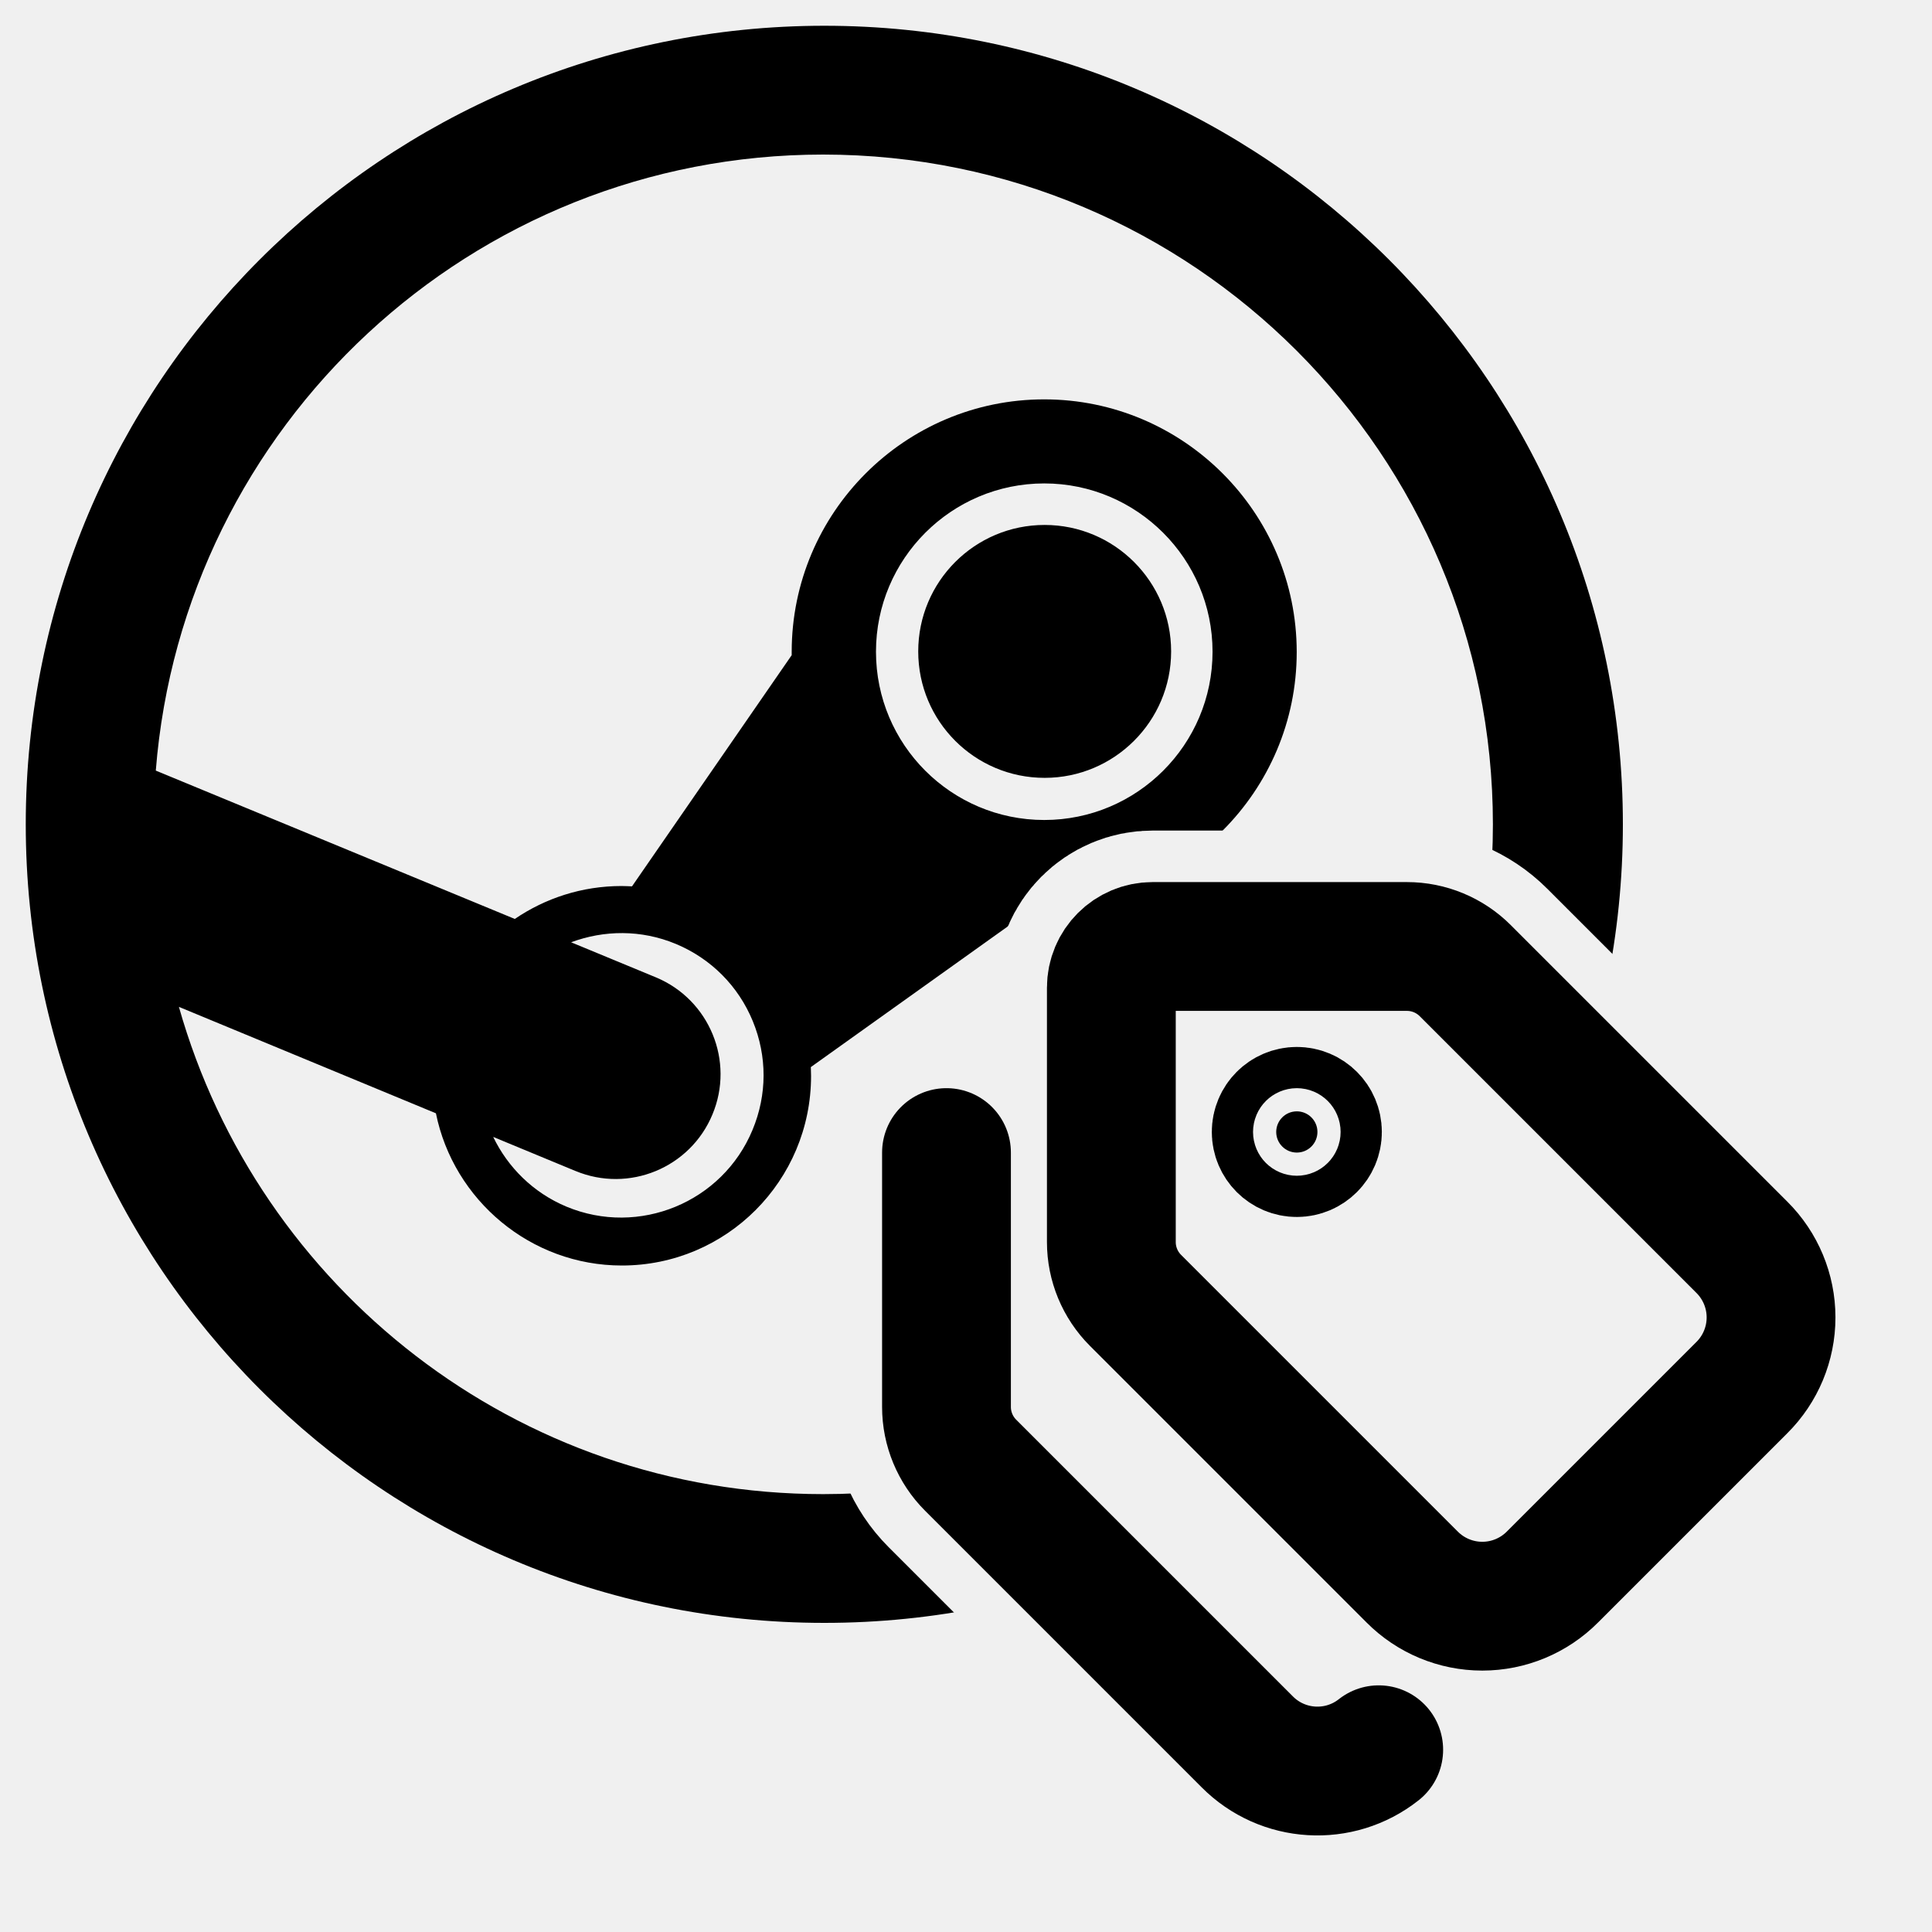
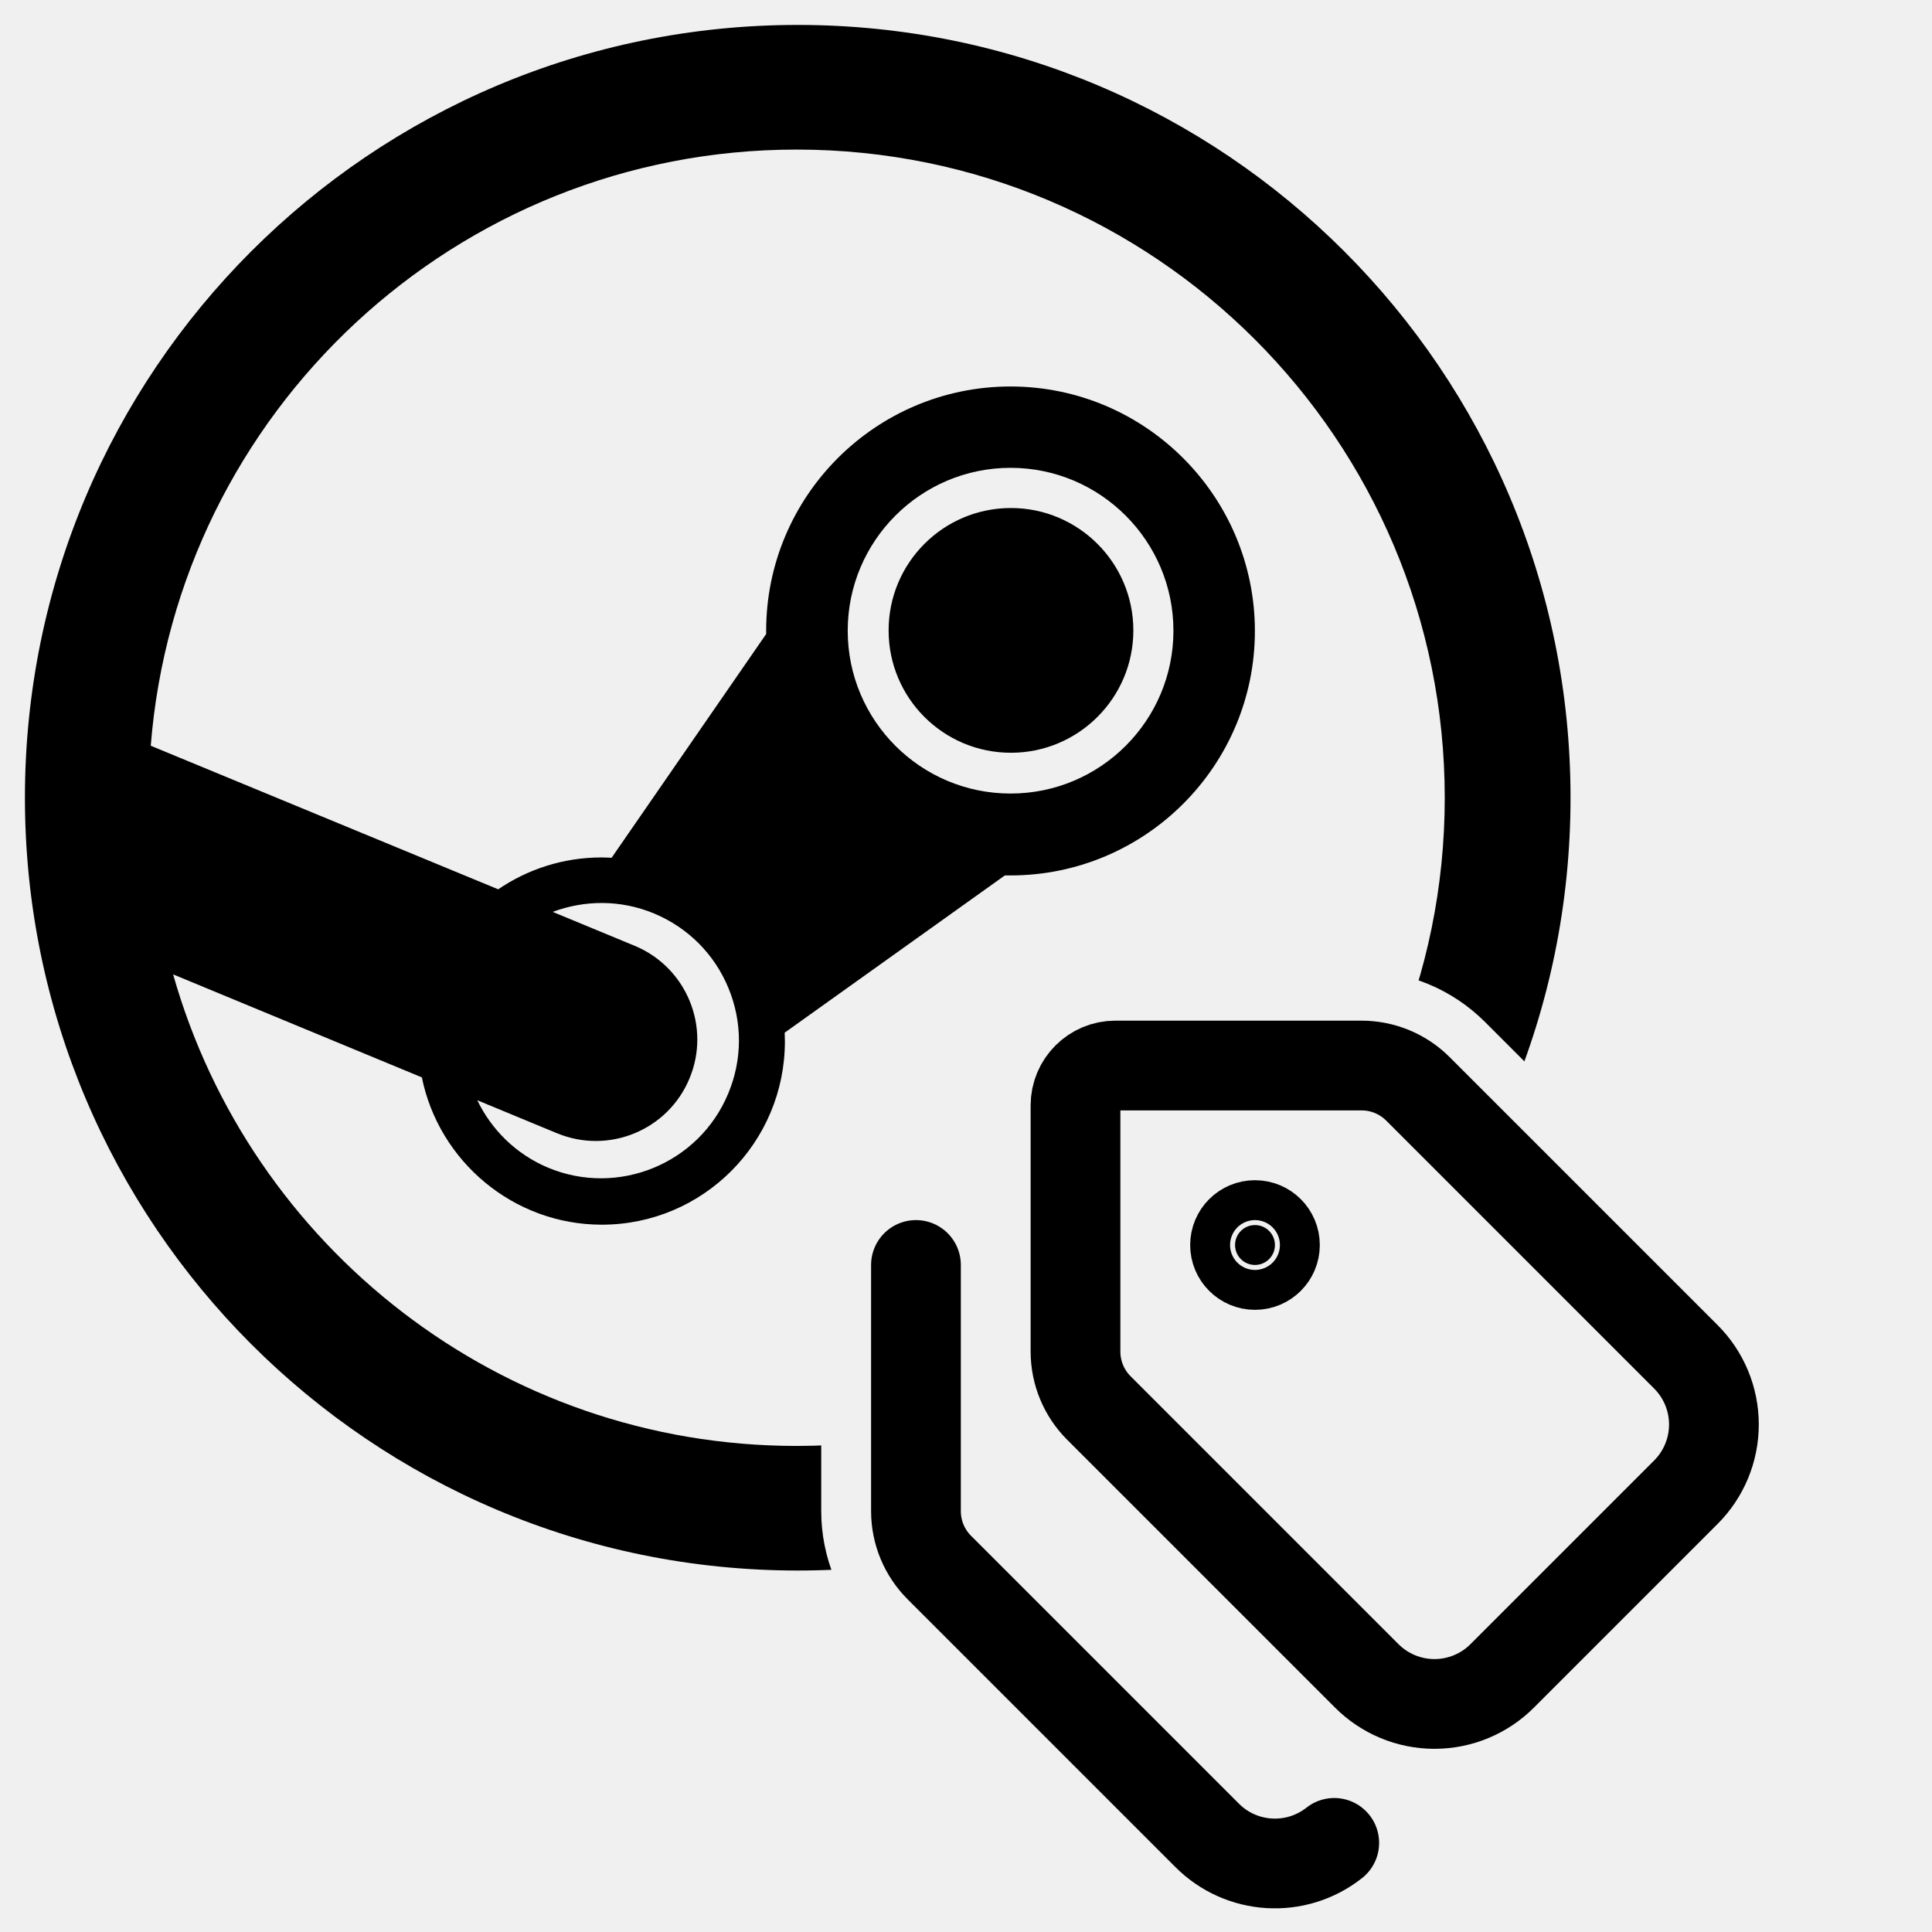
- <svg xmlns="http://www.w3.org/2000/svg" width="300" height="300" viewBox="0 0 300 300">
-   <mask id="sar-mark-cut" maskUnits="userSpaceOnUse" x="0" y="0" width="300" height="300">
-     <rect width="300" height="300" fill="#fff" />
+ <svg xmlns="http://www.w3.org/2000/svg" width="310" height="310" viewBox="0 0 310 310">
+   <mask id="sar-mark-cut" maskUnits="userSpaceOnUse" x="0" y="0" width="310" height="310">
+     <rect width="310" height="310" fill="#fff" />
    <path transform="translate(24 24) scale(8.667)" fill="#000" d="M11.979 0C5.678 0 .511 4.86.022 11.037l6.432 2.658c.545-.371 1.203-.59 1.912-.59.063 0 .125.004.188.006l2.861-4.142V8.91c0-2.495 2.028-4.524 4.524-4.524 2.494 0 4.524 2.031 4.524 4.527s-2.03 4.525-4.524 4.525h-.105l-4.076 2.911c0 .052.004.105.004.159 0 1.875-1.515 3.396-3.39 3.396-1.635 0-3.016-1.173-3.331-2.727L.436 15.27C1.862 20.307 6.486 24 11.979 24c6.627 0 11.999-5.373 11.999-12S18.605 0 11.979 0zM7.54 18.21l-1.473-.61c.262.543.714.999 1.314 1.25 1.297.539 2.793-.076 3.332-1.375.263-.63.264-1.319.005-1.949s-.75-1.121-1.377-1.383c-.624-.26-1.29-.249-1.878-.03l1.523.63c.956.4 1.409 1.5 1.009 2.455-.397.957-1.497 1.41-2.454 1.012H7.54zm11.415-9.303c0-1.662-1.353-3.015-3.015-3.015-1.665 0-3.015 1.353-3.015 3.015 0 1.665 1.35 3.015 3.015 3.015 1.663 0 3.015-1.35 3.015-3.015zm-5.273-.005c0-1.252 1.013-2.266 2.265-2.266 1.249 0 2.266 1.014 2.266 2.266 0 1.251-1.017 2.265-2.266 2.265-1.253 0-2.265-1.014-2.265-2.265z" />
-     <g transform="translate(134.17 134.17) scale(6.4)">
-       <path d="M13.172 2a2 2 0 0 1 1.414.586l6.71 6.71a2.4 2.4 0 0 1 0 3.408l-4.592 4.592a2.4 2.4 0 0 1-3.408 0l-6.71-6.71A2 2 0 0 1 6 9.172V3a1 1 0 0 1 1-1z" fill="#000" stroke="#000" stroke-width="5.625" stroke-linejoin="round" />
-       <path d="M2 7v6.172a2 2 0 0 0 .586 1.414l6.71 6.71a2.4 2.4 0 0 0 3.191.193L13 14L8 8Z" fill="#000" stroke="#000" stroke-width="5.625" stroke-linejoin="round" stroke-linecap="round" />
+     <g transform="translate(134.17 158.17) scale(6.4)">
+       <path d="M13.172 2a2 2 0 0 1 1.414.586l6.71 6.71a2.4 2.4 0 0 1 0 3.408l-4.592 4.592a2.4 2.4 0 0 1-3.408 0l-6.71-6.71A2 2 0 0 1 6 9.172V3a1 1 0 0 1 1-1z" fill="#000" stroke="#000" stroke-width="4.75" stroke-linejoin="round" />
+       <path d="M2 7v6.172a2 2 0 0 0 .586 1.414l6.71 6.71a2.4 2.4 0 0 0 3.191.193L13 14L8 8Z" fill="#000" stroke="#000" stroke-width="4.75" stroke-linejoin="round" stroke-linecap="round" />
    </g>
  </mask>
  <circle cx="128" cy="128" r="124" fill="currentColor" mask="url(#sar-mark-cut)" />
-   <g transform="translate(134.17 134.17) scale(6.4)">
-     <g fill="none" stroke="currentColor" stroke-width="3.125" stroke-linecap="round" stroke-linejoin="round">
+   <g transform="translate(134.17 158.17) scale(6.4)">
+     <g fill="none" stroke="currentColor" stroke-width="2.25" stroke-linecap="round" stroke-linejoin="round">
      <path d="M13.172 2a2 2 0 0 1 1.414.586l6.71 6.71a2.4 2.4 0 0 1 0 3.408l-4.592 4.592a2.4 2.4 0 0 1-3.408 0l-6.71-6.71A2 2 0 0 1 6 9.172V3a1 1 0 0 1 1-1z" />
      <path d="M2 7v6.172a2 2 0 0 0 .586 1.414l6.71 6.71a2.4 2.4 0 0 0 3.191.193" />
      <circle cx="10.5" cy="6.5" r=".5" fill="currentColor" />
    </g>
  </g>
</svg>
